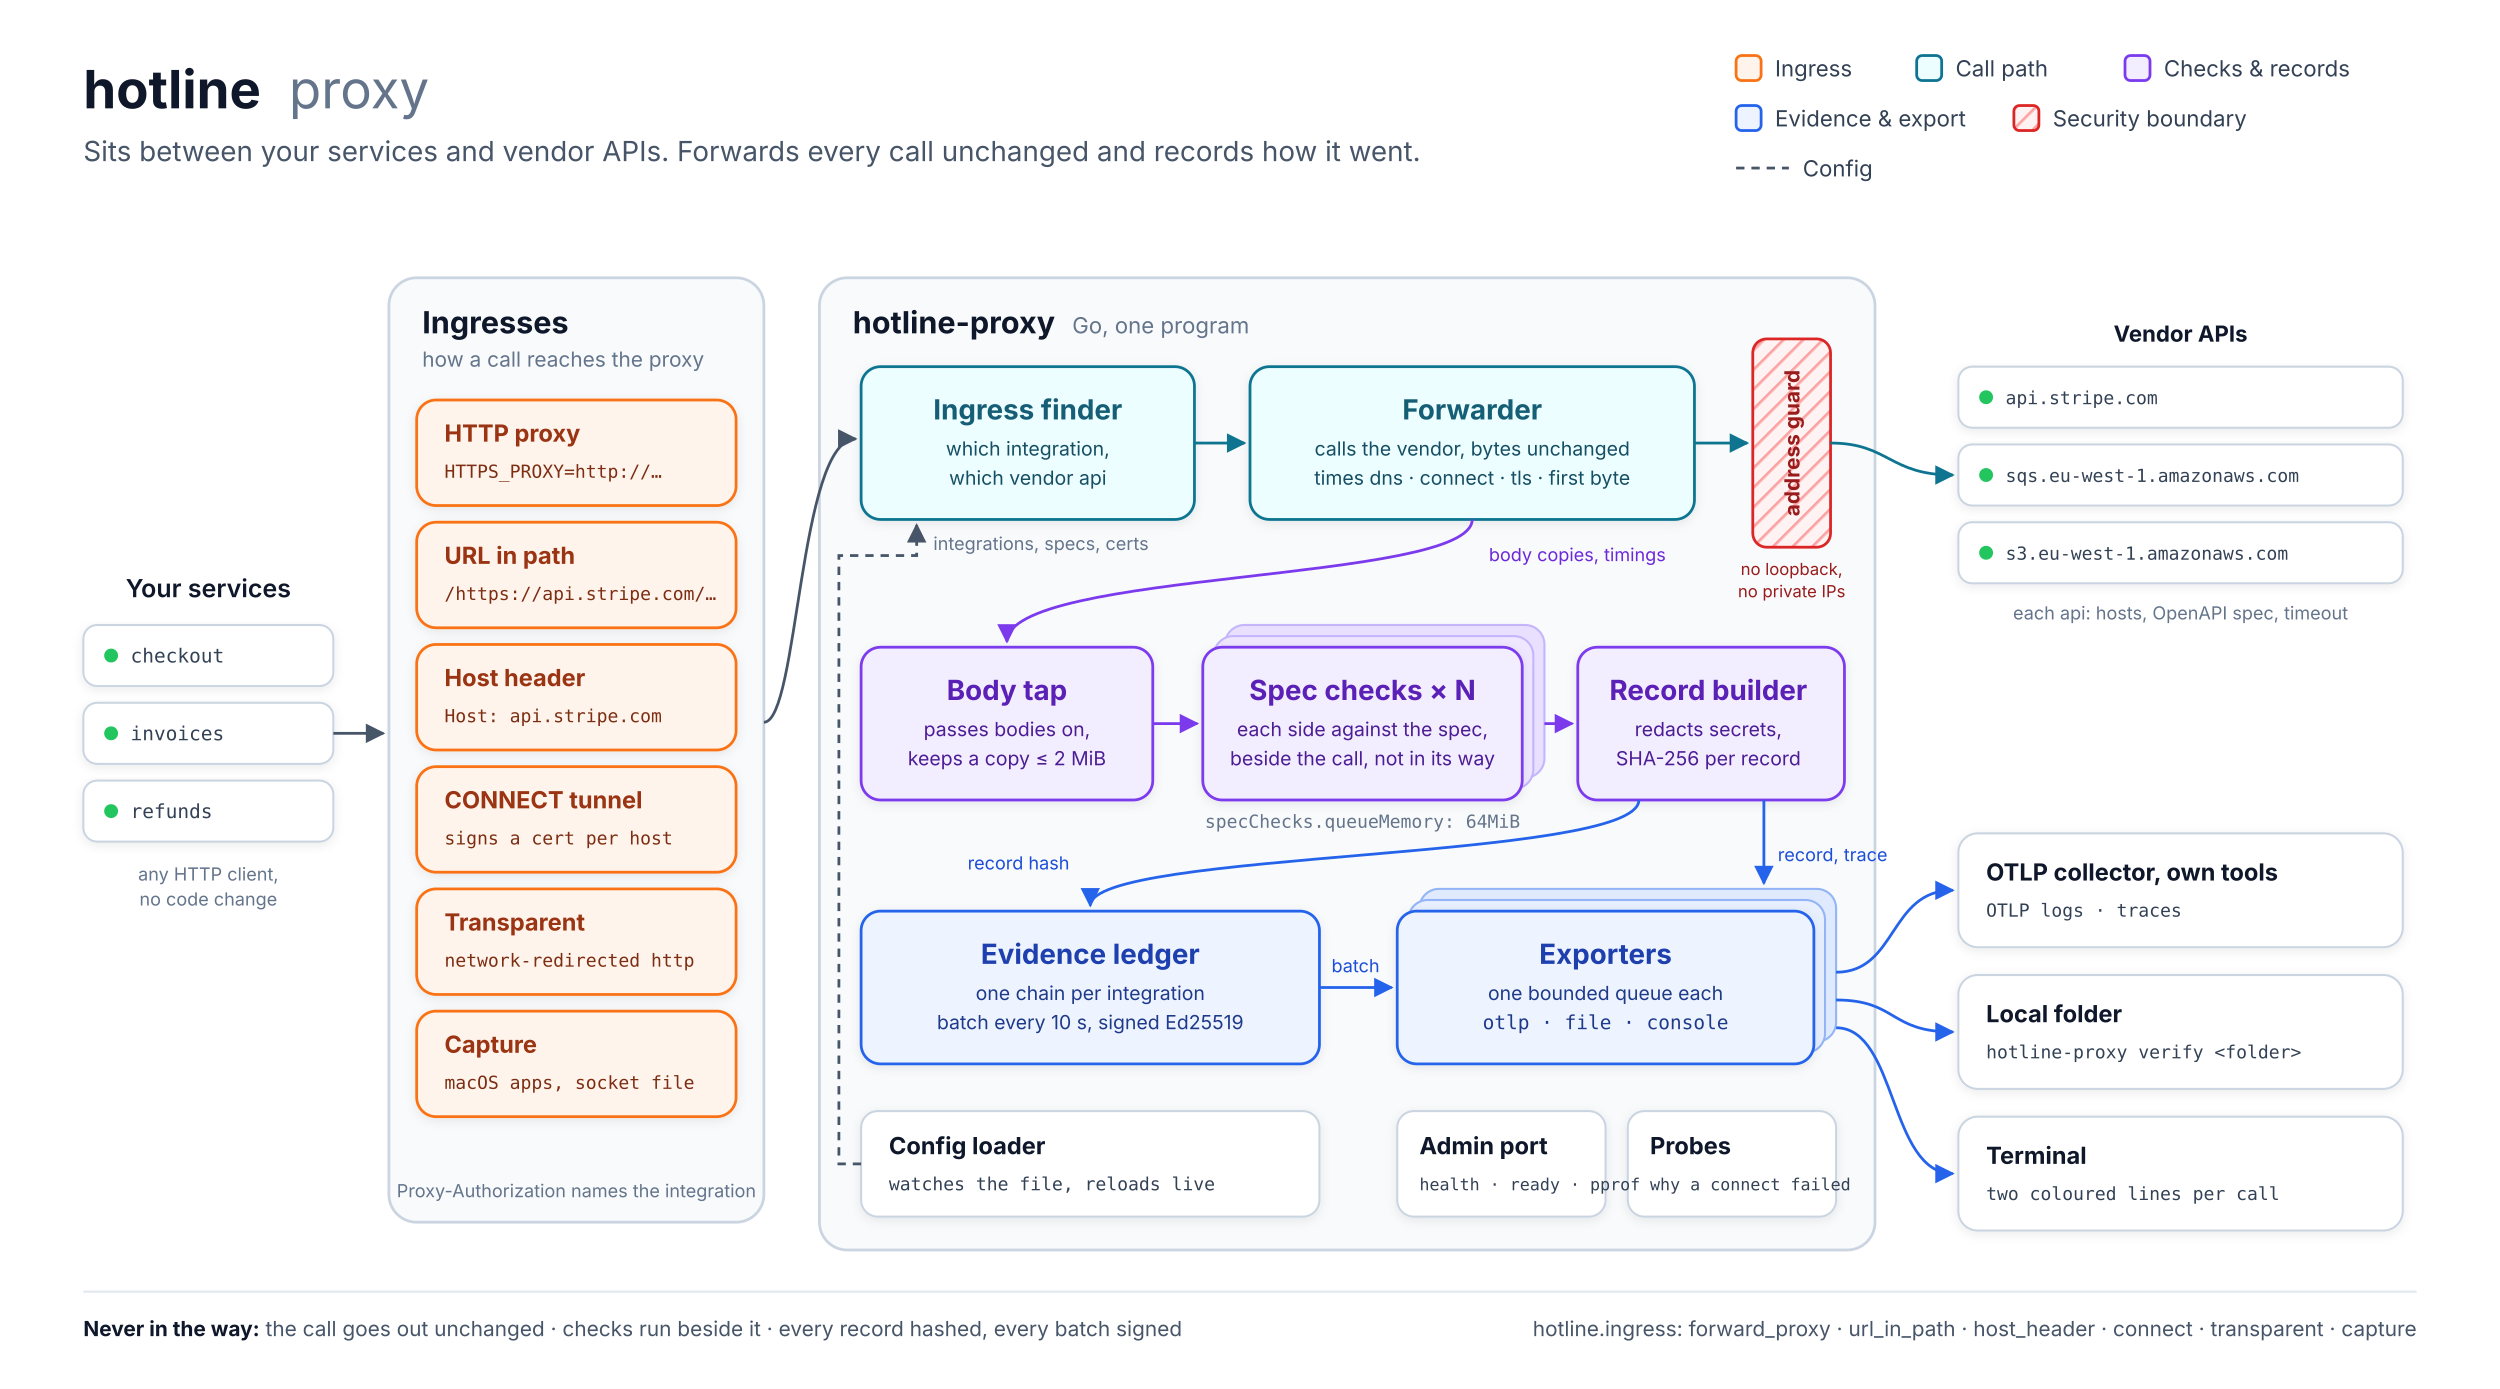
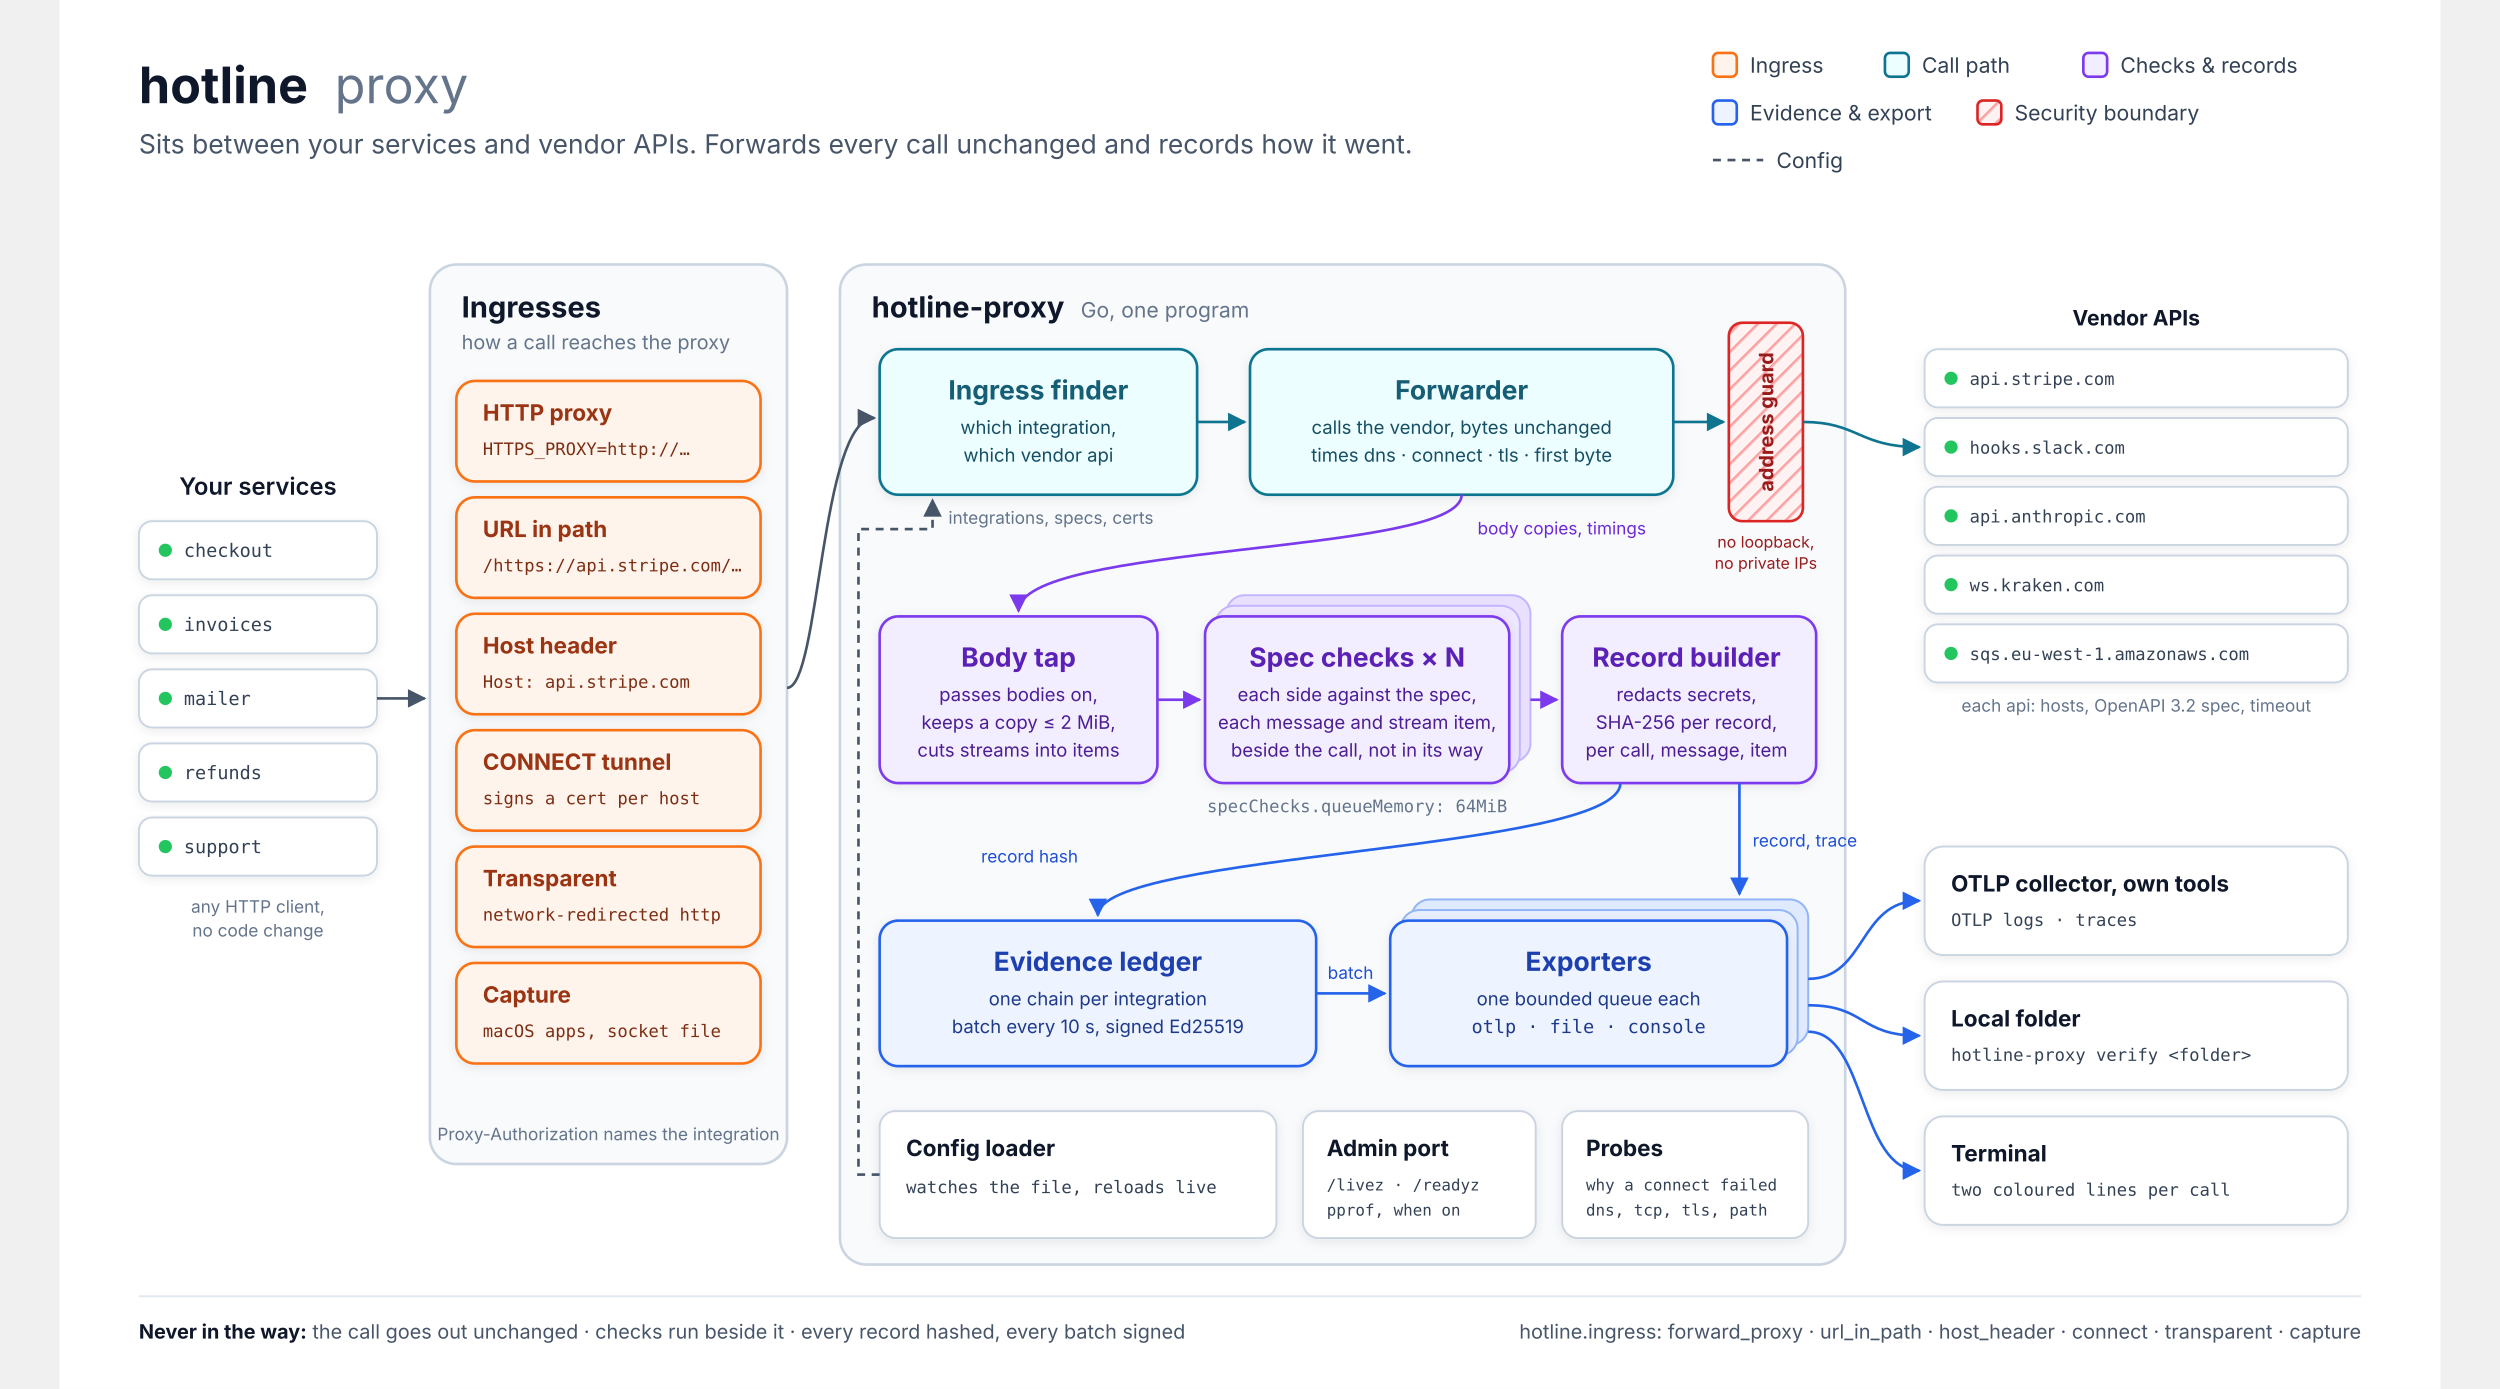
- <svg xmlns="http://www.w3.org/2000/svg" viewBox="0 0 1800 1000" width="1800" height="1000" font-family="Inter, -apple-system, BlinkMacSystemFont, 'Segoe UI', Helvetica, Arial, sans-serif">
+ <svg xmlns="http://www.w3.org/2000/svg" viewBox="0 0 1800 1050" width="1800" height="1000" font-family="Inter, -apple-system, BlinkMacSystemFont, 'Segoe UI', Helvetica, Arial, sans-serif">
  <defs>
    <marker id="arrow" viewBox="0 0 10 10" refX="9" refY="5" markerWidth="7" markerHeight="7" orient="auto-start-reverse">
      <path d="M0,0 L10,5 L0,10 z" fill="#475569" />
    </marker>
    <marker id="arrowTeal" viewBox="0 0 10 10" refX="9" refY="5" markerWidth="7" markerHeight="7" orient="auto-start-reverse">
      <path d="M0,0 L10,5 L0,10 z" fill="#0E7490" />
    </marker>
    <marker id="arrowPurple" viewBox="0 0 10 10" refX="9" refY="5" markerWidth="7" markerHeight="7" orient="auto-start-reverse">
      <path d="M0,0 L10,5 L0,10 z" fill="#7C3AED" />
    </marker>
    <marker id="arrowBlue" viewBox="0 0 10 10" refX="9" refY="5" markerWidth="7" markerHeight="7" orient="auto-start-reverse">
      <path d="M0,0 L10,5 L0,10 z" fill="#2563EB" />
    </marker>
    <pattern id="hatch" width="10" height="10" patternUnits="userSpaceOnUse" patternTransform="rotate(45)">
      <rect width="10" height="10" fill="#FEF2F2" />
      <line x1="0" y1="0" x2="0" y2="10" stroke="#FCA5A5" stroke-width="4" />
    </pattern>
    <filter id="shadow" x="-10%" y="-10%" width="120%" height="130%">
      <feDropShadow dx="0" dy="2" stdDeviation="4" flood-color="#0F172A" flood-opacity="0.08" />
    </filter>
  </defs>
-   <rect width="1800" height="1000" fill="#FFFFFF" />
+   <rect width="1800" height="1050" fill="#FFFFFF" />
  <text x="60" y="78" font-size="38" font-weight="700" fill="#0F172A">hotline</text>
  <text x="208" y="78" font-size="38" font-weight="400" fill="#64748B">proxy</text>
  <text x="60" y="116" font-size="20" fill="#475569">Sits between your services and vendor APIs. Forwards every call unchanged and records how it went.</text>
  <g font-size="16" fill="#334155">
    <rect x="1250" y="40" width="18" height="18" rx="4" fill="#FFF4EC" stroke="#F97316" stroke-width="2" />
    <text x="1278" y="55">Ingress</text>
    <rect x="1380" y="40" width="18" height="18" rx="4" fill="#ECFEFF" stroke="#0E7490" stroke-width="2" />
    <text x="1408" y="55">Call path</text>
    <rect x="1530" y="40" width="18" height="18" rx="4" fill="#F3EEFF" stroke="#7C3AED" stroke-width="2" />
    <text x="1558" y="55">Checks &amp; records</text>
    <rect x="1250" y="76" width="18" height="18" rx="4" fill="#EEF4FF" stroke="#2563EB" stroke-width="2" />
    <text x="1278" y="91">Evidence &amp; export</text>
    <rect x="1450" y="76" width="18" height="18" rx="4" fill="url(#hatch)" stroke="#DC2626" stroke-width="2" />
    <text x="1478" y="91">Security boundary</text>
    <line x1="1250" y1="121" x2="1288" y2="121" stroke="#475569" stroke-width="2" stroke-dasharray="6 5" />
    <text x="1298" y="127">Config</text>
  </g>
-   <text x="150" y="430" font-size="18" font-weight="600" fill="#0F172A" text-anchor="middle">Your services</text>
+   <text x="150" y="374" font-size="18" font-weight="600" fill="#0F172A" text-anchor="middle">Your services</text>
  <g font-size="14" fill="#334155" font-family="'SF Mono', Menlo, Consolas, monospace">
+     <rect x="60" y="394" width="180" height="44" rx="10" fill="#FFFFFF" stroke="#CBD5E1" stroke-width="1.5" filter="url(#shadow)" />
+     <circle cx="80" cy="416" r="5" fill="#22C55E" />
+     <text x="94" y="421">checkout</text>
    <rect x="60" y="450" width="180" height="44" rx="10" fill="#FFFFFF" stroke="#CBD5E1" stroke-width="1.5" filter="url(#shadow)" />
    <circle cx="80" cy="472" r="5" fill="#22C55E" />
-     <text x="94" y="477">checkout</text>
+     <text x="94" y="477">invoices</text>
    <rect x="60" y="506" width="180" height="44" rx="10" fill="#FFFFFF" stroke="#CBD5E1" stroke-width="1.5" filter="url(#shadow)" />
    <circle cx="80" cy="528" r="5" fill="#22C55E" />
-     <text x="94" y="533">invoices</text>
+     <text x="94" y="533">mailer</text>
    <rect x="60" y="562" width="180" height="44" rx="10" fill="#FFFFFF" stroke="#CBD5E1" stroke-width="1.5" filter="url(#shadow)" />
    <circle cx="80" cy="584" r="5" fill="#22C55E" />
    <text x="94" y="589">refunds</text>
-   </g>
-   <text x="150" y="634" font-size="13" fill="#64748B" text-anchor="middle">any HTTP client,</text>
-   <text x="150" y="652" font-size="13" fill="#64748B" text-anchor="middle">no code change</text>
+     <rect x="60" y="618" width="180" height="44" rx="10" fill="#FFFFFF" stroke="#CBD5E1" stroke-width="1.5" filter="url(#shadow)" />
+     <circle cx="80" cy="640" r="5" fill="#22C55E" />
+     <text x="94" y="645">support</text>
+   </g>
+   <text x="150" y="690" font-size="13" fill="#64748B" text-anchor="middle">any HTTP client,</text>
+   <text x="150" y="708" font-size="13" fill="#64748B" text-anchor="middle">no code change</text>
  <path d="M240,528 L276,528" fill="none" stroke="#475569" stroke-width="2" marker-end="url(#arrow)" />
  <rect x="280" y="200" width="270" height="680" rx="20" fill="#F8FAFC" stroke="#CBD5E1" stroke-width="2" />
  <text x="304" y="240" font-size="22" font-weight="700" fill="#0F172A">Ingresses</text>
  <text x="304" y="264" font-size="15" fill="#64748B">how a call reaches the proxy</text>
  <g filter="url(#shadow)">
    <rect x="300" y="288" width="230" height="76" rx="14" fill="#FFF4EC" stroke="#F97316" stroke-width="2" />
    <rect x="300" y="376" width="230" height="76" rx="14" fill="#FFF4EC" stroke="#F97316" stroke-width="2" />
    <rect x="300" y="464" width="230" height="76" rx="14" fill="#FFF4EC" stroke="#F97316" stroke-width="2" />
    <rect x="300" y="552" width="230" height="76" rx="14" fill="#FFF4EC" stroke="#F97316" stroke-width="2" />
    <rect x="300" y="640" width="230" height="76" rx="14" fill="#FFF4EC" stroke="#F97316" stroke-width="2" />
    <rect x="300" y="728" width="230" height="76" rx="14" fill="#FFF4EC" stroke="#F97316" stroke-width="2" />
  </g>
  <g font-size="17" font-weight="700" fill="#9A3412">
    <text x="320" y="318">HTTP proxy</text>
    <text x="320" y="406">URL in path</text>
    <text x="320" y="494">Host header</text>
    <text x="320" y="582">CONNECT tunnel</text>
    <text x="320" y="670">Transparent</text>
    <text x="320" y="758">Capture</text>
  </g>
  <g font-size="13" fill="#7C2D12" font-family="'SF Mono', Menlo, Consolas, monospace">
    <text x="320" y="344">HTTPS_PROXY=http://…</text>
    <text x="320" y="432">/https://api.stripe.com/…</text>
    <text x="320" y="520">Host: api.stripe.com</text>
    <text x="320" y="608">signs a cert per host</text>
    <text x="320" y="696">network-redirected http</text>
    <text x="320" y="784">macOS apps, socket file</text>
  </g>
  <text x="415" y="862" font-size="13" fill="#64748B" text-anchor="middle">Proxy-Authorization names the integration</text>
-   <rect x="590" y="200" width="760" height="700" rx="20" fill="#F8FAFC" stroke="#CBD5E1" stroke-width="2" />
+   <rect x="590" y="200" width="760" height="756" rx="20" fill="#F8FAFC" stroke="#CBD5E1" stroke-width="2" />
  <text x="614" y="240" font-size="22" font-weight="700" fill="#0F172A">hotline-proxy</text>
  <text x="772" y="240" font-size="16" fill="#64748B">Go, one program</text>
  <path d="M550,520 C575,520 575,316 616,316" fill="none" stroke="#475569" stroke-width="2" marker-end="url(#arrow)" />
  <g filter="url(#shadow)">
    <rect x="620" y="264" width="240" height="110" rx="14" fill="#ECFEFF" stroke="#0E7490" stroke-width="2" />
    <rect x="900" y="264" width="320" height="110" rx="14" fill="#ECFEFF" stroke="#0E7490" stroke-width="2" />
  </g>
  <text x="740" y="302" font-size="20" font-weight="700" fill="#155E75" text-anchor="middle">Ingress finder</text>
  <text x="740" y="328" font-size="14" fill="#164E63" text-anchor="middle">which integration,</text>
  <text x="740" y="349" font-size="14" fill="#164E63" text-anchor="middle">which vendor api</text>
  <text x="1060" y="302" font-size="20" font-weight="700" fill="#155E75" text-anchor="middle">Forwarder</text>
  <text x="1060" y="328" font-size="14" fill="#164E63" text-anchor="middle">calls the vendor, bytes unchanged</text>
  <text x="1060" y="349" font-size="14" fill="#164E63" text-anchor="middle">times dns · connect · tls · first byte</text>
  <path d="M860,319 L896,319" fill="none" stroke="#0E7490" stroke-width="2" marker-end="url(#arrowTeal)" />
  <rect x="1262" y="244" width="56" height="150" rx="10" fill="url(#hatch)" stroke="#DC2626" stroke-width="2" />
  <text x="1290" y="319" font-size="15" font-weight="700" fill="#991B1B" text-anchor="middle" dominant-baseline="middle" transform="rotate(-90 1290 319)">address guard</text>
  <text x="1290" y="414" font-size="12" fill="#991B1B" text-anchor="middle">no loopback,</text>
  <text x="1290" y="430" font-size="12" fill="#991B1B" text-anchor="middle">no private IPs</text>
  <path d="M1220,319 L1258,319" fill="none" stroke="#0E7490" stroke-width="2" marker-end="url(#arrowTeal)" />
  <text x="1570" y="246" font-size="16" font-weight="700" fill="#0F172A" text-anchor="middle">Vendor APIs</text>
  <g font-size="13" fill="#334155" font-family="'SF Mono', Menlo, Consolas, monospace">
    <rect x="1410" y="264" width="320" height="44" rx="10" fill="#FFFFFF" stroke="#CBD5E1" stroke-width="1.5" filter="url(#shadow)" />
    <circle cx="1430" cy="286" r="5" fill="#22C55E" />
    <text x="1444" y="291">api.stripe.com</text>
-     <rect x="1410" y="320" width="320" height="44" rx="10" fill="#FFFFFF" stroke="#CBD5E1" stroke-width="1.5" filter="url(#shadow)" />
-     <circle cx="1430" cy="342" r="5" fill="#22C55E" />
-     <text x="1444" y="347">sqs.eu-west-1.amazonaws.com</text>
-     <rect x="1410" y="376" width="320" height="44" rx="10" fill="#FFFFFF" stroke="#CBD5E1" stroke-width="1.5" filter="url(#shadow)" />
-     <circle cx="1430" cy="398" r="5" fill="#22C55E" />
-     <text x="1444" y="403">s3.eu-west-1.amazonaws.com</text>
-   </g>
-   <path d="M1318,319 C1360,319 1360,342 1406,342" fill="none" stroke="#0E7490" stroke-width="2" marker-end="url(#arrowTeal)" />
-   <text x="1570" y="446" font-size="13" fill="#64748B" text-anchor="middle">each api: hosts, OpenAPI spec, timeout</text>
+     <rect x="1410" y="316" width="320" height="44" rx="10" fill="#FFFFFF" stroke="#CBD5E1" stroke-width="1.5" filter="url(#shadow)" />
+     <circle cx="1430" cy="338" r="5" fill="#22C55E" />
+     <text x="1444" y="343">hooks.slack.com</text>
+     <rect x="1410" y="368" width="320" height="44" rx="10" fill="#FFFFFF" stroke="#CBD5E1" stroke-width="1.5" filter="url(#shadow)" />
+     <circle cx="1430" cy="390" r="5" fill="#22C55E" />
+     <text x="1444" y="395">api.anthropic.com</text>
+     <rect x="1410" y="420" width="320" height="44" rx="10" fill="#FFFFFF" stroke="#CBD5E1" stroke-width="1.5" filter="url(#shadow)" />
+     <circle cx="1430" cy="442" r="5" fill="#22C55E" />
+     <text x="1444" y="447">ws.kraken.com</text>
+     <rect x="1410" y="472" width="320" height="44" rx="10" fill="#FFFFFF" stroke="#CBD5E1" stroke-width="1.5" filter="url(#shadow)" />
+     <circle cx="1430" cy="494" r="5" fill="#22C55E" />
+     <text x="1444" y="499">sqs.eu-west-1.amazonaws.com</text>
+   </g>
+   <path d="M1318,319 C1360,319 1360,338 1406,338" fill="none" stroke="#0E7490" stroke-width="2" marker-end="url(#arrowTeal)" />
+   <text x="1570" y="538" font-size="13" fill="#64748B" text-anchor="middle">each api: hosts, OpenAPI 3.2 spec, timeout</text>
  <path d="M1060,374 C1060,420 725,410 725,462" fill="none" stroke="#7C3AED" stroke-width="2" marker-end="url(#arrowPurple)" />
  <text x="1072" y="404" font-size="13" fill="#6D28D9">body copies, timings</text>
  <g filter="url(#shadow)">
-     <rect x="620" y="466" width="210" height="110" rx="14" fill="#F3EEFF" stroke="#7C3AED" stroke-width="2" />
+     <rect x="620" y="466" width="210" height="126" rx="14" fill="#F3EEFF" stroke="#7C3AED" stroke-width="2" />
  </g>
  <text x="725" y="504" font-size="20" font-weight="700" fill="#5B21B6" text-anchor="middle">Body tap</text>
  <text x="725" y="530" font-size="14" fill="#4C1D95" text-anchor="middle">passes bodies on,</text>
-   <text x="725" y="551" font-size="14" fill="#4C1D95" text-anchor="middle">keeps a copy ≤ 2 MiB</text>
-   <rect x="882" y="450" width="230" height="110" rx="14" fill="#E9E0FF" stroke="#C4B5FD" stroke-width="1.5" />
-   <rect x="874" y="458" width="230" height="110" rx="14" fill="#EEE7FF" stroke="#C4B5FD" stroke-width="1.5" />
-   <g filter="url(#shadow)">
-     <rect x="866" y="466" width="230" height="110" rx="14" fill="#F3EEFF" stroke="#7C3AED" stroke-width="2" />
+   <text x="725" y="551" font-size="14" fill="#4C1D95" text-anchor="middle">keeps a copy ≤ 2 MiB,</text>
+   <text x="725" y="572" font-size="14" fill="#4C1D95" text-anchor="middle">cuts streams into items</text>
+   <rect x="882" y="450" width="230" height="126" rx="14" fill="#E9E0FF" stroke="#C4B5FD" stroke-width="1.5" />
+   <rect x="874" y="458" width="230" height="126" rx="14" fill="#EEE7FF" stroke="#C4B5FD" stroke-width="1.5" />
+   <g filter="url(#shadow)">
+     <rect x="866" y="466" width="230" height="126" rx="14" fill="#F3EEFF" stroke="#7C3AED" stroke-width="2" />
  </g>
  <text x="981" y="504" font-size="20" font-weight="700" fill="#5B21B6" text-anchor="middle">Spec checks × N</text>
  <text x="981" y="530" font-size="14" fill="#4C1D95" text-anchor="middle">each side against the spec,</text>
-   <text x="981" y="551" font-size="14" fill="#4C1D95" text-anchor="middle">beside the call, not in its way</text>
-   <path d="M830,521 L862,521" fill="none" stroke="#7C3AED" stroke-width="2" marker-end="url(#arrowPurple)" />
-   <g filter="url(#shadow)">
-     <rect x="1136" y="466" width="192" height="110" rx="14" fill="#F3EEFF" stroke="#7C3AED" stroke-width="2" />
+   <text x="981" y="551" font-size="14" fill="#4C1D95" text-anchor="middle">each message and stream item,</text>
+   <text x="981" y="572" font-size="14" fill="#4C1D95" text-anchor="middle">beside the call, not in its way</text>
+   <path d="M830,529 L862,529" fill="none" stroke="#7C3AED" stroke-width="2" marker-end="url(#arrowPurple)" />
+   <g filter="url(#shadow)">
+     <rect x="1136" y="466" width="192" height="126" rx="14" fill="#F3EEFF" stroke="#7C3AED" stroke-width="2" />
  </g>
  <text x="1230" y="504" font-size="20" font-weight="700" fill="#5B21B6" text-anchor="middle">Record builder</text>
  <text x="1230" y="530" font-size="14" fill="#4C1D95" text-anchor="middle">redacts secrets,</text>
-   <text x="1230" y="551" font-size="14" fill="#4C1D95" text-anchor="middle">SHA-256 per record</text>
-   <path d="M1112,521 L1132,521" fill="none" stroke="#7C3AED" stroke-width="2" marker-end="url(#arrowPurple)" />
-   <text x="981" y="596" font-size="13" fill="#64748B" text-anchor="middle" font-family="'SF Mono', Menlo, Consolas, monospace">specChecks.queueMemory: 64MiB</text>
-   <path d="M1180,576 C1180,620 785,612 785,652" fill="none" stroke="#2563EB" stroke-width="2" marker-end="url(#arrowBlue)" />
-   <text x="770" y="626" font-size="13" fill="#1D4ED8" text-anchor="end">record hash</text>
-   <path d="M1270,576 L1270,636" fill="none" stroke="#2563EB" stroke-width="2" marker-end="url(#arrowBlue)" />
-   <text x="1280" y="620" font-size="13" fill="#1D4ED8">record, trace</text>
-   <g filter="url(#shadow)">
-     <rect x="620" y="656" width="330" height="110" rx="14" fill="#EEF4FF" stroke="#2563EB" stroke-width="2" />
-   </g>
-   <text x="785" y="694" font-size="20" font-weight="700" fill="#1E40AF" text-anchor="middle">Evidence ledger</text>
-   <text x="785" y="720" font-size="14" fill="#1E3A8A" text-anchor="middle">one chain per integration</text>
-   <text x="785" y="741" font-size="14" fill="#1E3A8A" text-anchor="middle">batch every 10 s, signed Ed25519</text>
-   <rect x="1022" y="640" width="300" height="110" rx="14" fill="#E0EAFF" stroke="#93B4F5" stroke-width="1.5" />
-   <rect x="1014" y="648" width="300" height="110" rx="14" fill="#E8F0FF" stroke="#93B4F5" stroke-width="1.5" />
-   <g filter="url(#shadow)">
-     <rect x="1006" y="656" width="300" height="110" rx="14" fill="#EEF4FF" stroke="#2563EB" stroke-width="2" />
-   </g>
-   <text x="1156" y="694" font-size="20" font-weight="700" fill="#1E40AF" text-anchor="middle">Exporters</text>
-   <text x="1156" y="720" font-size="14" fill="#1E3A8A" text-anchor="middle">one bounded queue each</text>
-   <text x="1156" y="741" font-size="14" fill="#1E3A8A" text-anchor="middle" font-family="'SF Mono', Menlo, Consolas, monospace">otlp · file · console</text>
-   <path d="M950,711 L1002,711" fill="none" stroke="#2563EB" stroke-width="2" marker-end="url(#arrowBlue)" />
-   <text x="976" y="700" font-size="13" fill="#1D4ED8" text-anchor="middle">batch</text>
-   <g filter="url(#shadow)">
-     <rect x="620" y="800" width="330" height="76" rx="12" fill="#FFFFFF" stroke="#CBD5E1" stroke-width="1.5" />
-     <rect x="1006" y="800" width="150" height="76" rx="12" fill="#FFFFFF" stroke="#CBD5E1" stroke-width="1.5" />
-     <rect x="1172" y="800" width="150" height="76" rx="12" fill="#FFFFFF" stroke="#CBD5E1" stroke-width="1.5" />
-   </g>
-   <text x="640" y="831" font-size="17" font-weight="700" fill="#0F172A">Config loader</text>
-   <text x="640" y="857" font-size="13" fill="#334155" font-family="'SF Mono', Menlo, Consolas, monospace">watches the file, reloads live</text>
-   <text x="1022" y="831" font-size="17" font-weight="700" fill="#0F172A">Admin port</text>
-   <text x="1022" y="857" font-size="12" fill="#334155" font-family="'SF Mono', Menlo, Consolas, monospace">health · ready · pprof</text>
-   <text x="1188" y="831" font-size="17" font-weight="700" fill="#0F172A">Probes</text>
-   <text x="1188" y="857" font-size="12" fill="#334155" font-family="'SF Mono', Menlo, Consolas, monospace">why a connect failed</text>
-   <path d="M620,838 L604,838 L604,400 L660,400 L660,378" fill="none" stroke="#475569" stroke-width="2" stroke-dasharray="6 5" marker-end="url(#arrow)" />
+   <text x="1230" y="551" font-size="14" fill="#4C1D95" text-anchor="middle">SHA-256 per record,</text>
+   <text x="1230" y="572" font-size="14" fill="#4C1D95" text-anchor="middle">per call, message, item</text>
+   <path d="M1112,529 L1132,529" fill="none" stroke="#7C3AED" stroke-width="2" marker-end="url(#arrowPurple)" />
+   <text x="981" y="614" font-size="13" fill="#64748B" text-anchor="middle" font-family="'SF Mono', Menlo, Consolas, monospace">specChecks.queueMemory: 64MiB</text>
+   <path d="M1180,592 C1180,644 785,644 785,692" fill="none" stroke="#2563EB" stroke-width="2" marker-end="url(#arrowBlue)" />
+   <text x="770" y="652" font-size="13" fill="#1D4ED8" text-anchor="end">record hash</text>
+   <path d="M1270,592 L1270,676" fill="none" stroke="#2563EB" stroke-width="2" marker-end="url(#arrowBlue)" />
+   <text x="1280" y="640" font-size="13" fill="#1D4ED8">record, trace</text>
+   <g filter="url(#shadow)">
+     <rect x="620" y="696" width="330" height="110" rx="14" fill="#EEF4FF" stroke="#2563EB" stroke-width="2" />
+   </g>
+   <text x="785" y="734" font-size="20" font-weight="700" fill="#1E40AF" text-anchor="middle">Evidence ledger</text>
+   <text x="785" y="760" font-size="14" fill="#1E3A8A" text-anchor="middle">one chain per integration</text>
+   <text x="785" y="781" font-size="14" fill="#1E3A8A" text-anchor="middle">batch every 10 s, signed Ed25519</text>
+   <rect x="1022" y="680" width="300" height="110" rx="14" fill="#E0EAFF" stroke="#93B4F5" stroke-width="1.5" />
+   <rect x="1014" y="688" width="300" height="110" rx="14" fill="#E8F0FF" stroke="#93B4F5" stroke-width="1.5" />
+   <g filter="url(#shadow)">
+     <rect x="1006" y="696" width="300" height="110" rx="14" fill="#EEF4FF" stroke="#2563EB" stroke-width="2" />
+   </g>
+   <text x="1156" y="734" font-size="20" font-weight="700" fill="#1E40AF" text-anchor="middle">Exporters</text>
+   <text x="1156" y="760" font-size="14" fill="#1E3A8A" text-anchor="middle">one bounded queue each</text>
+   <text x="1156" y="781" font-size="14" fill="#1E3A8A" text-anchor="middle" font-family="'SF Mono', Menlo, Consolas, monospace">otlp · file · console</text>
+   <path d="M950,751 L1002,751" fill="none" stroke="#2563EB" stroke-width="2" marker-end="url(#arrowBlue)" />
+   <text x="976" y="740" font-size="13" fill="#1D4ED8" text-anchor="middle">batch</text>
+   <g filter="url(#shadow)">
+     <rect x="620" y="840" width="300" height="96" rx="12" fill="#FFFFFF" stroke="#CBD5E1" stroke-width="1.5" />
+     <rect x="940" y="840" width="176" height="96" rx="12" fill="#FFFFFF" stroke="#CBD5E1" stroke-width="1.5" />
+     <rect x="1136" y="840" width="186" height="96" rx="12" fill="#FFFFFF" stroke="#CBD5E1" stroke-width="1.5" />
+   </g>
+   <text x="640" y="874" font-size="17" font-weight="700" fill="#0F172A">Config loader</text>
+   <text x="640" y="902" font-size="13" fill="#334155" font-family="'SF Mono', Menlo, Consolas, monospace">watches the file, reloads live</text>
+   <text x="958" y="874" font-size="17" font-weight="700" fill="#0F172A">Admin port</text>
+   <text x="958" y="900" font-size="12" fill="#334155" font-family="'SF Mono', Menlo, Consolas, monospace">/livez · /readyz</text>
+   <text x="958" y="919" font-size="12" fill="#334155" font-family="'SF Mono', Menlo, Consolas, monospace">pprof, when on</text>
+   <text x="1154" y="874" font-size="17" font-weight="700" fill="#0F172A">Probes</text>
+   <text x="1154" y="900" font-size="12" fill="#334155" font-family="'SF Mono', Menlo, Consolas, monospace">why a connect failed</text>
+   <text x="1154" y="919" font-size="12" fill="#334155" font-family="'SF Mono', Menlo, Consolas, monospace">dns, tcp, tls, path</text>
+   <path d="M620,888 L604,888 L604,400 L660,400 L660,378" fill="none" stroke="#475569" stroke-width="2" stroke-dasharray="6 5" marker-end="url(#arrow)" />
  <text x="672" y="396" font-size="13" fill="#64748B">integrations, specs, certs</text>
  <g filter="url(#shadow)">
-     <rect x="1410" y="600" width="320" height="82" rx="14" fill="#FFFFFF" stroke="#CBD5E1" stroke-width="1.5" />
-     <rect x="1410" y="702" width="320" height="82" rx="14" fill="#FFFFFF" stroke="#CBD5E1" stroke-width="1.5" />
-     <rect x="1410" y="804" width="320" height="82" rx="14" fill="#FFFFFF" stroke="#CBD5E1" stroke-width="1.5" />
-   </g>
-   <text x="1430" y="634" font-size="17" font-weight="700" fill="#0F172A">OTLP collector, own tools</text>
-   <text x="1430" y="660" font-size="13" fill="#334155" font-family="'SF Mono', Menlo, Consolas, monospace">OTLP logs · traces</text>
-   <text x="1430" y="736" font-size="17" font-weight="700" fill="#0F172A">Local folder</text>
-   <text x="1430" y="762" font-size="13" fill="#334155" font-family="'SF Mono', Menlo, Consolas, monospace">hotline-proxy verify &lt;folder&gt;</text>
-   <text x="1430" y="838" font-size="17" font-weight="700" fill="#0F172A">Terminal</text>
-   <text x="1430" y="864" font-size="13" fill="#334155" font-family="'SF Mono', Menlo, Consolas, monospace">two coloured lines per call</text>
-   <path d="M1322,700 C1366,700 1360,641 1406,641" fill="none" stroke="#2563EB" stroke-width="2" marker-end="url(#arrowBlue)" />
-   <path d="M1322,720 C1366,720 1360,743 1406,743" fill="none" stroke="#2563EB" stroke-width="2" marker-end="url(#arrowBlue)" />
-   <path d="M1322,740 C1366,740 1360,845 1406,845" fill="none" stroke="#2563EB" stroke-width="2" marker-end="url(#arrowBlue)" />
-   <line x1="60" y1="930" x2="1740" y2="930" stroke="#E2E8F0" stroke-width="1.5" />
+     <rect x="1410" y="640" width="320" height="82" rx="14" fill="#FFFFFF" stroke="#CBD5E1" stroke-width="1.5" />
+     <rect x="1410" y="742" width="320" height="82" rx="14" fill="#FFFFFF" stroke="#CBD5E1" stroke-width="1.5" />
+     <rect x="1410" y="844" width="320" height="82" rx="14" fill="#FFFFFF" stroke="#CBD5E1" stroke-width="1.5" />
+   </g>
+   <text x="1430" y="674" font-size="17" font-weight="700" fill="#0F172A">OTLP collector, own tools</text>
+   <text x="1430" y="700" font-size="13" fill="#334155" font-family="'SF Mono', Menlo, Consolas, monospace">OTLP logs · traces</text>
+   <text x="1430" y="776" font-size="17" font-weight="700" fill="#0F172A">Local folder</text>
+   <text x="1430" y="802" font-size="13" fill="#334155" font-family="'SF Mono', Menlo, Consolas, monospace">hotline-proxy verify &lt;folder&gt;</text>
+   <text x="1430" y="878" font-size="17" font-weight="700" fill="#0F172A">Terminal</text>
+   <text x="1430" y="904" font-size="13" fill="#334155" font-family="'SF Mono', Menlo, Consolas, monospace">two coloured lines per call</text>
+   <path d="M1322,740 C1366,740 1360,681 1406,681" fill="none" stroke="#2563EB" stroke-width="2" marker-end="url(#arrowBlue)" />
+   <path d="M1322,760 C1366,760 1360,783 1406,783" fill="none" stroke="#2563EB" stroke-width="2" marker-end="url(#arrowBlue)" />
+   <path d="M1322,780 C1366,780 1360,885 1406,885" fill="none" stroke="#2563EB" stroke-width="2" marker-end="url(#arrowBlue)" />
+   <line x1="60" y1="980" x2="1740" y2="980" stroke="#E2E8F0" stroke-width="1.5" />
  <g font-size="15" fill="#475569">
-     <text x="60" y="962">
+     <text x="60" y="1012">
      <tspan font-weight="700" fill="#0F172A">Never in the way:</tspan> the call goes out unchanged · checks run beside it · every record hashed, every batch signed</text>
-     <text x="1740" y="962" text-anchor="end">hotline.ingress: forward_proxy · url_in_path · host_header · connect · transparent · capture</text>
+     <text x="1740" y="1012" text-anchor="end">hotline.ingress: forward_proxy · url_in_path · host_header · connect · transparent · capture</text>
  </g>
</svg>
